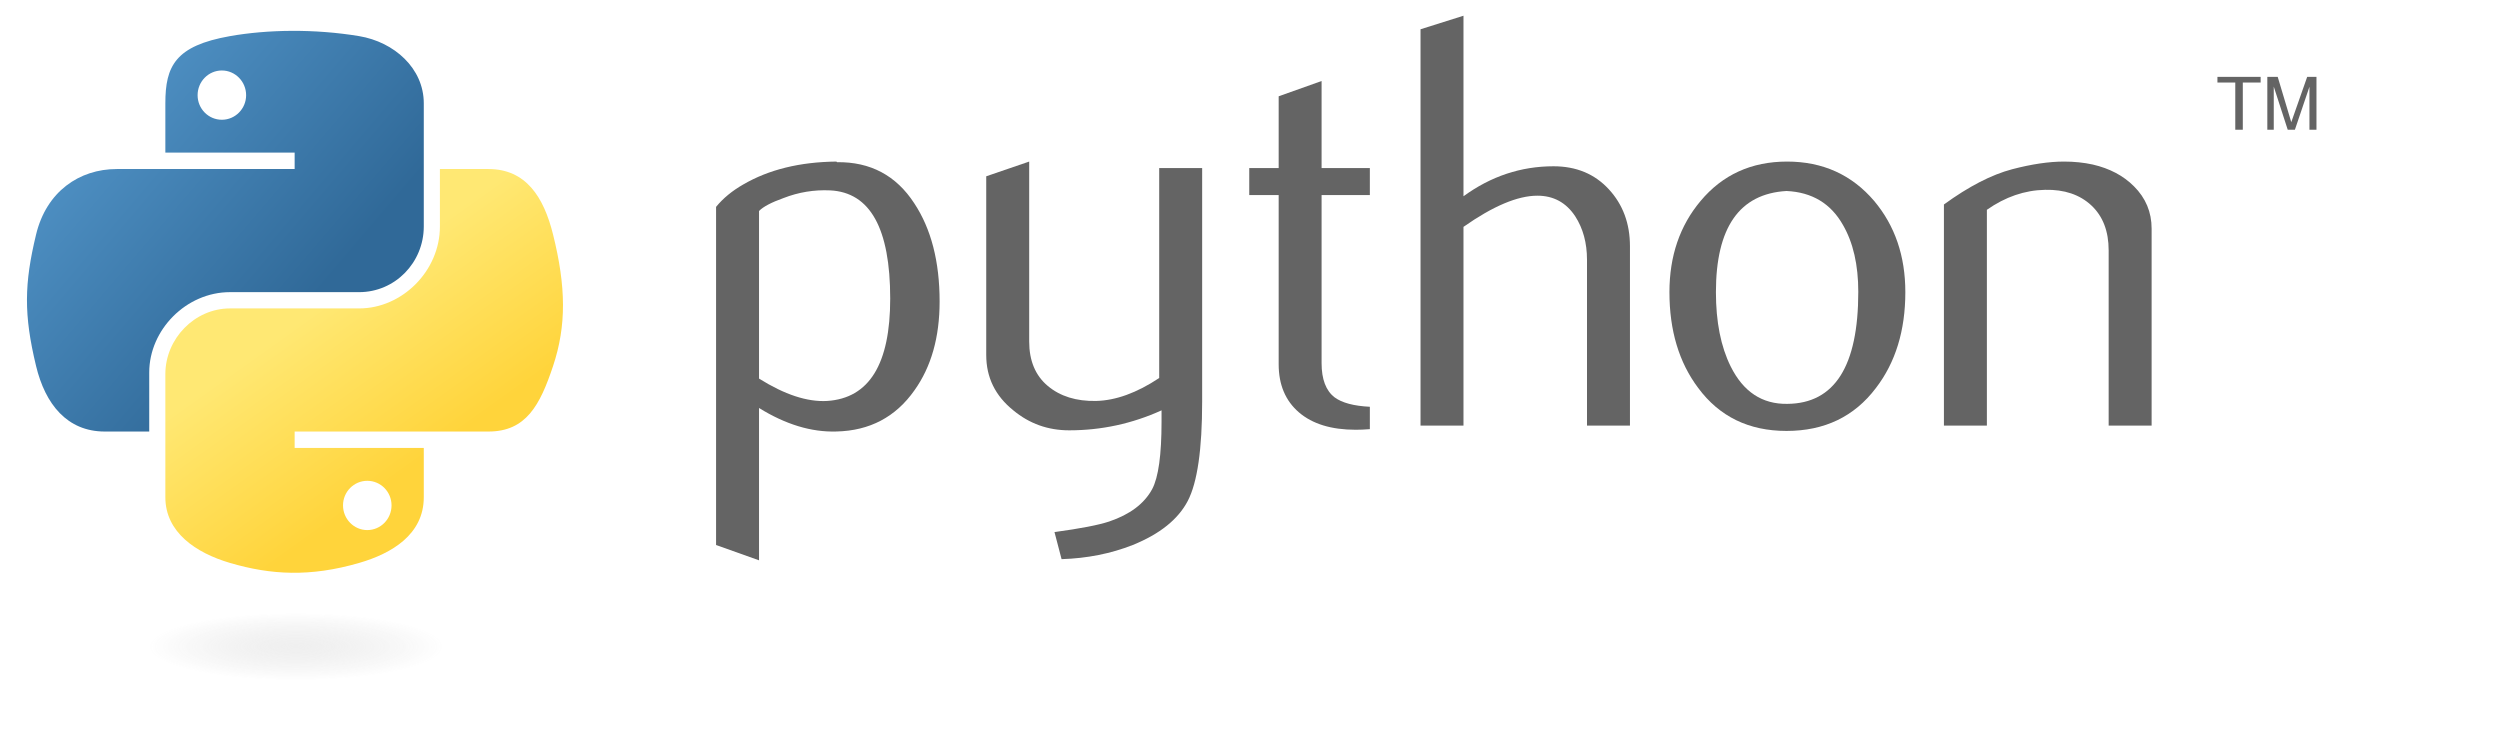
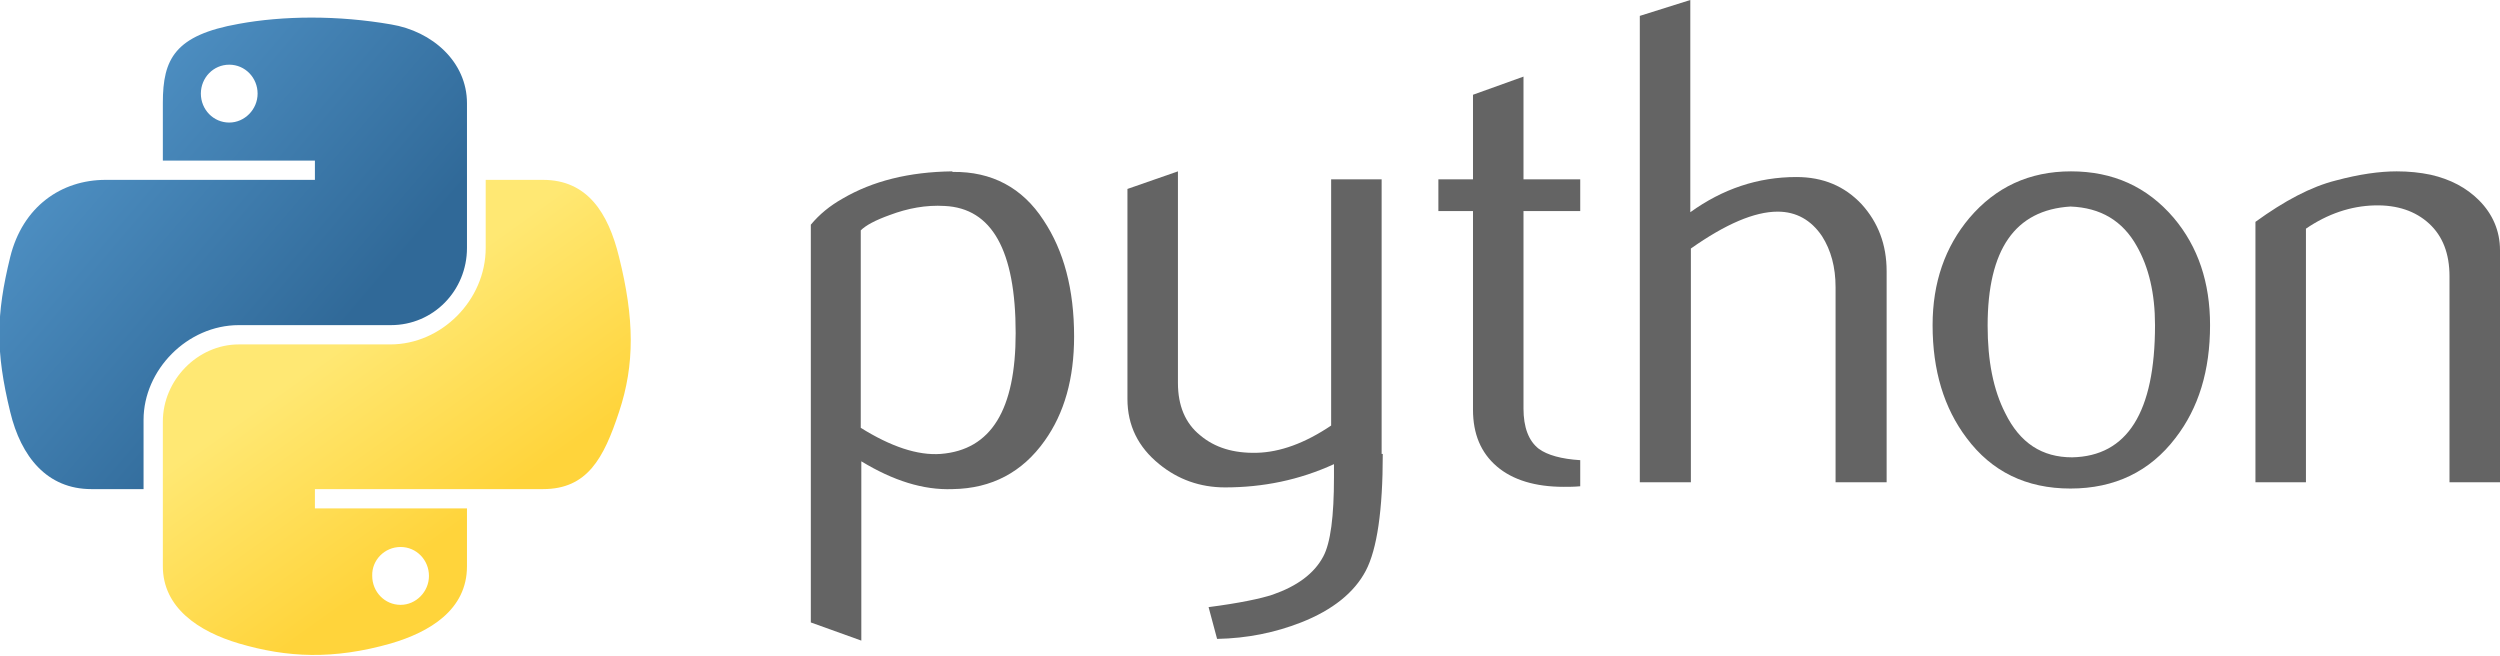
- <svg xmlns="http://www.w3.org/2000/svg" xmlns:xlink="http://www.w3.org/1999/xlink" version="1.0" width="388.84pt" height="115.02pt" id="svg2">
-   <defs id="defs4">
-     <linearGradient id="linearGradient2795">
-       <stop style="stop-color:#b8b8b8;stop-opacity:0.498" offset="0" id="stop2797" />
-       <stop style="stop-color:#7f7f7f;stop-opacity:0" offset="1" id="stop2799" />
-     </linearGradient>
-     <linearGradient id="linearGradient2787">
-       <stop style="stop-color:#7f7f7f;stop-opacity:0.5" offset="0" id="stop2789" />
-       <stop style="stop-color:#7f7f7f;stop-opacity:0" offset="1" id="stop2791" />
-     </linearGradient>
-     <linearGradient id="linearGradient3676">
-       <stop style="stop-color:#b2b2b2;stop-opacity:0.5" offset="0" id="stop3678" />
-       <stop style="stop-color:#b3b3b3;stop-opacity:0" offset="1" id="stop3680" />
-     </linearGradient>
-     <linearGradient id="linearGradient3236">
-       <stop style="stop-color:#f4f4f4;stop-opacity:1" offset="0" id="stop3244" />
-       <stop style="stop-color:#ffffff;stop-opacity:1" offset="1" id="stop3240" />
-     </linearGradient>
-     <linearGradient id="linearGradient4671">
-       <stop style="stop-color:#ffd43b;stop-opacity:1" offset="0" id="stop4673" />
-       <stop style="stop-color:#ffe873;stop-opacity:1" offset="1" id="stop4675" />
-     </linearGradient>
-     <linearGradient id="linearGradient4689">
-       <stop style="stop-color:#5a9fd4;stop-opacity:1" offset="0" id="stop4691" />
-       <stop style="stop-color:#306998;stop-opacity:1" offset="1" id="stop4693" />
-     </linearGradient>
-     <linearGradient x1="224.24" y1="144.757" x2="-65.309" y2="144.757" id="linearGradient2987" xlink:href="#linearGradient4671" gradientUnits="userSpaceOnUse" gradientTransform="translate(100.2702,99.61116)" />
-     <linearGradient x1="172.942" y1="77.476" x2="26.67" y2="76.313" id="linearGradient2990" xlink:href="#linearGradient4689" gradientUnits="userSpaceOnUse" gradientTransform="translate(100.2702,99.61116)" />
-     <linearGradient x1="172.942" y1="77.476" x2="26.67" y2="76.313" id="linearGradient2587" xlink:href="#linearGradient4689" gradientUnits="userSpaceOnUse" gradientTransform="translate(100.2702,99.61116)" />
-     <linearGradient x1="224.24" y1="144.757" x2="-65.309" y2="144.757" id="linearGradient2589" xlink:href="#linearGradient4671" gradientUnits="userSpaceOnUse" gradientTransform="translate(100.2702,99.61116)" />
-     <linearGradient x1="172.942" y1="77.476" x2="26.67" y2="76.313" id="linearGradient2248" xlink:href="#linearGradient4689" gradientUnits="userSpaceOnUse" gradientTransform="translate(100.2702,99.61116)" />
-     <linearGradient x1="224.24" y1="144.757" x2="-65.309" y2="144.757" id="linearGradient2250" xlink:href="#linearGradient4671" gradientUnits="userSpaceOnUse" gradientTransform="translate(100.2702,99.61116)" />
-     <linearGradient x1="224.24" y1="144.757" x2="-65.309" y2="144.757" id="linearGradient2255" xlink:href="#linearGradient4671" gradientUnits="userSpaceOnUse" gradientTransform="matrix(0.562541,0,0,0.567972,-11.5974,-7.60954)" />
-     <linearGradient x1="172.942" y1="76.176" x2="26.67" y2="76.313" id="linearGradient2258" xlink:href="#linearGradient4689" gradientUnits="userSpaceOnUse" gradientTransform="matrix(0.562541,0,0,0.567972,-11.5974,-7.60954)" />
-     <radialGradient cx="61.519" cy="132.286" r="29.037" fx="61.519" fy="132.286" id="radialGradient2801" xlink:href="#linearGradient2795" gradientUnits="userSpaceOnUse" gradientTransform="matrix(1,0,0,0.177966,0,108.7434)" />
-     <linearGradient x1="150.961" y1="192.352" x2="112.031" y2="137.273" id="linearGradient1475" xlink:href="#linearGradient4671" gradientUnits="userSpaceOnUse" gradientTransform="matrix(0.562541,0,0,0.567972,-9.399749,-5.305317)" />
-     <linearGradient x1="26.649" y1="20.604" x2="135.665" y2="114.398" id="linearGradient1478" xlink:href="#linearGradient4689" gradientUnits="userSpaceOnUse" gradientTransform="matrix(0.562541,0,0,0.567972,-9.399749,-5.305317)" />
-     <radialGradient cx="61.519" cy="132.286" r="29.037" fx="61.519" fy="132.286" id="radialGradient1480" xlink:href="#linearGradient2795" gradientUnits="userSpaceOnUse" gradientTransform="matrix(2.382716e-8,-0.296405,1.43676,4.683673e-7,-128.544,150.5202)" />
-   </defs>
-   <g id="g2303">
-     <path id="path46" style="fill:#646464;fill-opacity:1" d="M 184.613,61.929 C 184.613,47.367 180.461,39.891 172.157,39.482 C 168.852,39.326 165.626,39.852 162.488,41.071 C 159.983,41.967 158.296,42.854 157.409,43.751 L 157.409,78.509 C 162.721,81.843 167.439,83.392 171.552,83.149 C 180.256,82.574 184.613,75.507 184.613,61.929 z M 194.858,62.534 C 194.858,69.932 193.123,76.072 189.633,80.956 C 185.744,86.482 180.354,89.328 173.463,89.484 C 168.268,89.65 162.916,88.022 157.409,84.611 L 157.409,116.201 L 148.5,113.024 L 148.5,42.903 C 149.963,41.11 151.844,39.57 154.125,38.263 C 159.427,35.174 165.87,33.585 173.453,33.507 L 173.58,33.634 C 180.51,33.546 185.851,36.392 189.604,42.162 C 193.103,47.455 194.858,54.239 194.858,62.534 z " />
-     <path id="path48" style="fill:#646464;fill-opacity:1" d="M 249.305,83.266 C 249.305,93.188 248.311,100.06 246.322,103.881 C 244.324,107.702 240.523,110.753 234.908,113.024 C 230.357,114.817 225.434,115.792 220.151,115.957 L 218.68,110.343 C 224.05,109.612 227.832,108.881 230.025,108.15 C 234.343,106.688 237.306,104.446 238.934,101.444 C 240.24,98.998 240.883,94.329 240.883,87.418 L 240.883,85.098 C 234.791,87.866 228.407,89.241 221.73,89.241 C 217.344,89.241 213.475,87.866 210.141,85.098 C 206.398,82.086 204.527,78.265 204.527,73.636 L 204.527,36.558 L 213.436,33.507 L 213.436,70.828 C 213.436,74.815 214.722,77.885 217.295,80.039 C 219.869,82.194 223.202,83.227 227.286,83.149 C 231.37,83.061 235.747,81.482 240.396,78.392 L 240.396,34.852 L 249.305,34.852 L 249.305,83.266 z " />
-     <path id="path50" style="fill:#646464;fill-opacity:1" d="M 284.082,88.997 C 283.02,89.085 282.045,89.124 281.149,89.124 C 276.109,89.124 272.181,87.925 269.374,85.517 C 266.577,83.11 265.173,79.786 265.173,75.546 L 265.173,40.457 L 259.071,40.457 L 259.071,34.852 L 265.173,34.852 L 265.173,19.968 L 274.072,16.8 L 274.072,34.852 L 284.082,34.852 L 284.082,40.457 L 274.072,40.457 L 274.072,75.302 C 274.072,78.646 274.969,81.014 276.762,82.398 C 278.302,83.539 280.749,84.192 284.082,84.357 L 284.082,88.997 z " />
-     <path id="path52" style="fill:#646464;fill-opacity:1" d="M 338.023,88.266 L 329.114,88.266 L 329.114,53.878 C 329.114,50.379 328.295,47.367 326.668,44.852 C 324.786,42.006 322.174,40.583 318.821,40.583 C 314.737,40.583 309.63,42.737 303.499,47.046 L 303.499,88.266 L 294.59,88.266 L 294.59,6.069 L 303.499,3.262 L 303.499,40.7 C 309.191,36.558 315.41,34.482 322.164,34.482 C 326.882,34.482 330.703,36.07 333.627,39.238 C 336.561,42.406 338.023,46.354 338.023,51.071 L 338.023,88.266 L 338.023,88.266 z " />
-     <path id="path54" style="fill:#646464;fill-opacity:1" d="M 385.374,60.526 C 385.374,54.931 384.312,50.311 382.197,46.656 C 379.682,42.201 375.773,39.852 370.49,39.609 C 360.724,40.174 355.85,47.172 355.85,60.584 C 355.85,66.735 356.864,71.871 358.911,75.994 C 361.523,81.248 365.441,83.841 370.666,83.753 C 380.471,83.675 385.374,75.936 385.374,60.526 z M 395.131,60.584 C 395.131,68.548 393.094,75.176 389.029,80.468 C 384.555,86.395 378.376,89.367 370.49,89.367 C 362.673,89.367 356.581,86.395 352.185,80.468 C 348.199,75.176 346.21,68.548 346.21,60.584 C 346.21,53.099 348.365,46.802 352.673,41.675 C 357.225,36.236 363.209,33.507 370.607,33.507 C 378.005,33.507 384.029,36.236 388.669,41.675 C 392.977,46.802 395.131,53.099 395.131,60.584 z " />
-     <path id="path56" style="fill:#646464;fill-opacity:1" d="M 446.206,88.266 L 437.297,88.266 L 437.297,51.929 C 437.297,47.942 436.098,44.833 433.7,42.591 C 431.303,40.359 428.105,39.277 424.119,39.365 C 419.889,39.443 415.863,40.827 412.042,43.507 L 412.042,88.266 L 403.133,88.266 L 403.133,42.406 C 408.26,38.673 412.978,36.236 417.286,35.096 C 421.351,34.033 424.938,33.507 428.028,33.507 C 430.143,33.507 432.131,33.712 434.002,34.121 C 437.502,34.93 440.348,36.431 442.541,38.634 C 444.987,41.071 446.206,43.995 446.206,47.416 L 446.206,88.266 z " />
-     <path id="path1948" style="fill:url(#linearGradient1478);fill-opacity:1" d="M 60.51,6.398 C 55.927,6.419 51.549,6.81 47.698,7.492 C 36.351,9.496 34.291,13.692 34.291,21.429 L 34.291,31.648 L 61.104,31.648 L 61.104,35.054 L 34.291,35.054 L 24.229,35.054 C 16.436,35.054 9.613,39.738 7.479,48.648 C 5.017,58.861 4.908,65.234 7.479,75.898 C 9.385,83.836 13.936,89.492 21.729,89.492 L 30.948,89.492 L 30.948,77.242 C 30.948,68.392 38.605,60.585 47.698,60.585 L 74.479,60.585 C 81.934,60.585 87.885,54.447 87.885,46.96 L 87.885,21.429 C 87.885,14.163 81.755,8.704 74.479,7.492 C 69.873,6.725 65.094,6.377 60.51,6.398 z M 46.01,14.617 C 48.78,14.617 51.041,16.915 51.041,19.742 C 51.041,22.558 48.78,24.835 46.01,24.835 C 43.231,24.835 40.979,22.558 40.979,19.742 C 40.979,16.915 43.231,14.617 46.01,14.617 z " />
-     <path id="path1950" style="fill:url(#linearGradient1475);fill-opacity:1" d="M 91.229,35.054 L 91.229,46.96 C 91.229,56.191 83.403,63.96 74.479,63.96 L 47.698,63.96 C 40.362,63.96 34.291,70.239 34.291,77.585 L 34.291,103.117 C 34.291,110.383 40.61,114.657 47.698,116.742 C 56.185,119.237 64.324,119.688 74.479,116.742 C 81.229,114.787 87.885,110.854 87.885,103.117 L 87.885,92.898 L 61.104,92.898 L 61.104,89.492 L 87.885,89.492 L 101.291,89.492 C 109.084,89.492 111.988,84.056 114.698,75.898 C 117.497,67.499 117.378,59.422 114.698,48.648 C 112.772,40.891 109.094,35.054 101.291,35.054 L 91.229,35.054 z M 76.166,99.71 C 78.946,99.71 81.198,101.988 81.198,104.804 C 81.198,107.631 78.946,109.929 76.166,109.929 C 73.397,109.929 71.135,107.631 71.135,104.804 C 71.135,101.988 73.397,99.71 76.166,99.71 z " />
-     <path id="text3004" style="font-size:15.164px;font-style:normal;font-weight:normal;line-height:125%;fill:#646464;fill-opacity:1;stroke:none;stroke-width:1px;stroke-linecap:butt;stroke-linejoin:miter;stroke-opacity:1;font-family:Bitstream Vera Sans" d="M 463.554,26.909 L 465.116,26.909 L 465.116,17.113 L 468.816,17.113 L 468.816,15.945 L 459.854,15.945 L 459.854,17.113 L 463.554,17.113 L 463.554,26.909 M 470.201,26.909 L 471.536,26.909 L 471.536,17.962 L 474.432,26.908 L 475.918,26.908 L 478.936,17.993 L 478.936,26.909 L 480.392,26.909 L 480.392,15.945 L 478.466,15.945 L 475.168,25.338 L 472.355,15.945 L 470.201,15.945 L 470.201,26.909" />
-     <path id="path1894" style="opacity:0.444;fill:url(#radialGradient1480);fill-opacity:1;fill-rule:nonzero;stroke:none;stroke-width:20;stroke-miterlimit:4;stroke-dasharray:none;stroke-opacity:1" transform="matrix(0.73406,0,0,0.809524,16.24958,27.00935)" d="M 110.467 132.286 A 48.948 8.607 0 1 1  12.571,132.286 A 48.948 8.607 0 1 1  110.467 132.286 z" />
-   </g>
+ <svg xmlns="http://www.w3.org/2000/svg" version="1.1" id="svg2" x="0px" y="0px" viewBox="0 0 440.6 115.5" style="enable-background:new 0 0 440.6 115.5;" xml:space="preserve">
+   <style type="text/css">
+ 	.st0{fill:#646464;}
+ 	.st1{fill:url(#path1948_1_);}
+ 	.st2{fill:url(#path1950_1_);}
+ 	.st3{opacity:0.444;fill:url(#path1894_1_);enable-background:new    ;}
+ </style>
+   <path id="path46" class="st0" d="M179,58.7c0-14.6-4.2-22-12.5-22.4c-3.3-0.2-6.5,0.4-9.7,1.6c-2.5,0.9-4.2,1.8-5.1,2.7v34.8  c5.3,3.3,10,4.9,14.1,4.6C174.7,79.3,179,72.2,179,58.7z M189.3,59.3c0,7.4-1.7,13.5-5.2,18.4c-3.9,5.5-9.3,8.4-16.2,8.5  c-5.2,0.2-10.5-1.5-16.1-4.9v31.6l-8.9-3.2V39.6c1.5-1.8,3.3-3.3,5.6-4.6c5.3-3.1,11.7-4.7,19.3-4.8l0.1,0.1  c6.9-0.1,12.3,2.8,16,8.5C187.5,44.2,189.3,51,189.3,59.3z" />
+   <path id="path48" class="st0" d="M243.7,80c0,9.9-1,16.8-3,20.6c-2,3.8-5.8,6.9-11.4,9.1c-4.6,1.8-9.5,2.8-14.8,2.9l-1.5-5.6  c5.4-0.7,9.2-1.5,11.3-2.2c4.3-1.5,7.3-3.7,8.9-6.7c1.3-2.4,1.9-7.1,1.9-14v-2.3c-6.1,2.8-12.5,4.1-19.2,4.1  c-4.4,0-8.3-1.4-11.6-4.1c-3.7-3-5.6-6.8-5.6-11.5V33.3l8.9-3.1v37.3c0,4,1.3,7.1,3.9,9.2c2.6,2.2,5.9,3.2,10,3.1  c4.1-0.1,8.5-1.7,13.1-4.8V31.6h8.9V80z" />
+   <path id="path50" class="st0" d="M278.5,85.7c-1.1,0.1-2,0.1-2.9,0.1c-5,0-9-1.2-11.8-3.6c-2.8-2.4-4.2-5.7-4.2-10V37.2h-6.1v-5.6  h6.1V16.7l8.9-3.2v18.1h10v5.6h-10V72c0,3.3,0.9,5.7,2.7,7.1c1.5,1.1,4,1.8,7.3,2V85.7z" />
+   <path id="path52" class="st0" d="M332.4,85h-8.9V50.6c0-3.5-0.8-6.5-2.4-9c-1.9-2.8-4.5-4.3-7.8-4.3c-4.1,0-9.2,2.2-15.3,6.5V85H289  V2.8l8.9-2.8v37.4c5.7-4.1,11.9-6.2,18.7-6.2c4.7,0,8.5,1.6,11.5,4.8c2.9,3.2,4.4,7.1,4.4,11.8V85L332.4,85z" />
+   <path id="path54" class="st0" d="M379.8,57.3c0-5.6-1.1-10.2-3.2-13.9c-2.5-4.5-6.4-6.8-11.7-7c-9.8,0.6-14.6,7.6-14.6,21  c0,6.2,1,11.3,3.1,15.4c2.6,5.3,6.5,7.8,11.8,7.8C374.9,80.4,379.8,72.7,379.8,57.3z M389.5,57.3c0,8-2,14.6-6.1,19.9  c-4.5,5.9-10.7,8.9-18.5,8.9c-7.8,0-13.9-3-18.3-8.9c-4-5.3-6-11.9-6-19.9c0-7.5,2.2-13.8,6.5-18.9c4.6-5.4,10.5-8.2,17.9-8.2  c7.4,0,13.4,2.7,18.1,8.2C387.4,43.5,389.5,49.8,389.5,57.3z" />
+   <path id="path56" class="st0" d="M440.6,85h-8.9V48.7c0-4-1.2-7.1-3.6-9.3c-2.4-2.2-5.6-3.3-9.6-3.2c-4.2,0.1-8.3,1.5-12.1,4.1V85  h-8.9V39.1c5.1-3.7,9.8-6.2,14.2-7.3c4.1-1.1,7.7-1.6,10.7-1.6c2.1,0,4.1,0.2,6,0.6c3.5,0.8,6.3,2.3,8.5,4.5  c2.4,2.4,3.7,5.4,3.7,8.8V85z" />
+   <linearGradient id="path1948_1_" gradientUnits="userSpaceOnUse" x1="102.529" y1="-167.839" x2="211.545" y2="-261.633" gradientTransform="matrix(0.5625 0 0 -0.568 -60.4037 -88.9922)">
+     <stop offset="0" style="stop-color:#5A9FD4" />
+     <stop offset="1" style="stop-color:#306998" />
+   </linearGradient>
+   <path id="path1948" class="st1" d="M54.9,3.1c-4.6,0-9,0.4-12.8,1.1c-11.3,2-13.4,6.2-13.4,13.9v10.2h26.8v3.4H28.7H18.6  c-7.8,0-14.6,4.7-16.8,13.6c-2.5,10.2-2.6,16.6,0,27.3c1.9,7.9,6.5,13.6,14.3,13.6h9.2V74c0-8.8,7.7-16.7,16.8-16.7h26.8  c7.5,0,13.4-6.1,13.4-13.6V18.2c0-7.3-6.1-12.7-13.4-13.9C64.3,3.5,59.5,3.1,54.9,3.1z M40.4,11.4c2.8,0,5,2.3,5,5.1  c0,2.8-2.3,5.1-5,5.1c-2.8,0-5-2.3-5-5.1C35.4,13.7,37.6,11.4,40.4,11.4z" />
+   <linearGradient id="path1950_1_" gradientUnits="userSpaceOnUse" x1="253.691" y1="-318.401" x2="214.762" y2="-263.322" gradientTransform="matrix(0.5625 0 0 -0.568 -60.4037 -88.9922)">
+     <stop offset="0" style="stop-color:#FFD43B" />
+     <stop offset="1" style="stop-color:#FFE873" />
+   </linearGradient>
+   <path id="path1950" class="st2" d="M85.6,31.8v11.9c0,9.2-7.8,17-16.8,17H42.1c-7.3,0-13.4,6.3-13.4,13.6v25.5  c0,7.3,6.3,11.5,13.4,13.6c8.5,2.5,16.6,2.9,26.8,0c6.8-2,13.4-5.9,13.4-13.6V89.6H55.5v-3.4h26.8h13.4c7.8,0,10.7-5.4,13.4-13.6  c2.8-8.4,2.7-16.5,0-27.3c-1.9-7.8-5.6-13.6-13.4-13.6H85.6z M70.6,96.4c2.8,0,5,2.3,5,5.1c0,2.8-2.3,5.1-5,5.1c-2.8,0-5-2.3-5-5.1  C65.5,98.7,67.8,96.4,70.6,96.4z" />
+   <radialGradient id="path1894_1_" cx="-1459.549" cy="214.206" r="29.037" gradientTransform="matrix(1.749057e-08 -0.2399 -1.0547 -3.791546e-07 281.7332 -219.3781)" gradientUnits="userSpaceOnUse">
+     <stop offset="0" style="stop-color:#B8B8B8;stop-opacity:0.498" />
+     <stop offset="1" style="stop-color:#7F7F7F;stop-opacity:0" />
+   </radialGradient>
+   <path id="path1894" class="st3" d="M91.7,130.8c0,3.8-16.1,7-35.9,7s-35.9-3.1-35.9-7c0-3.8,16.1-7,35.9-7S91.7,127,91.7,130.8z" />
</svg>
